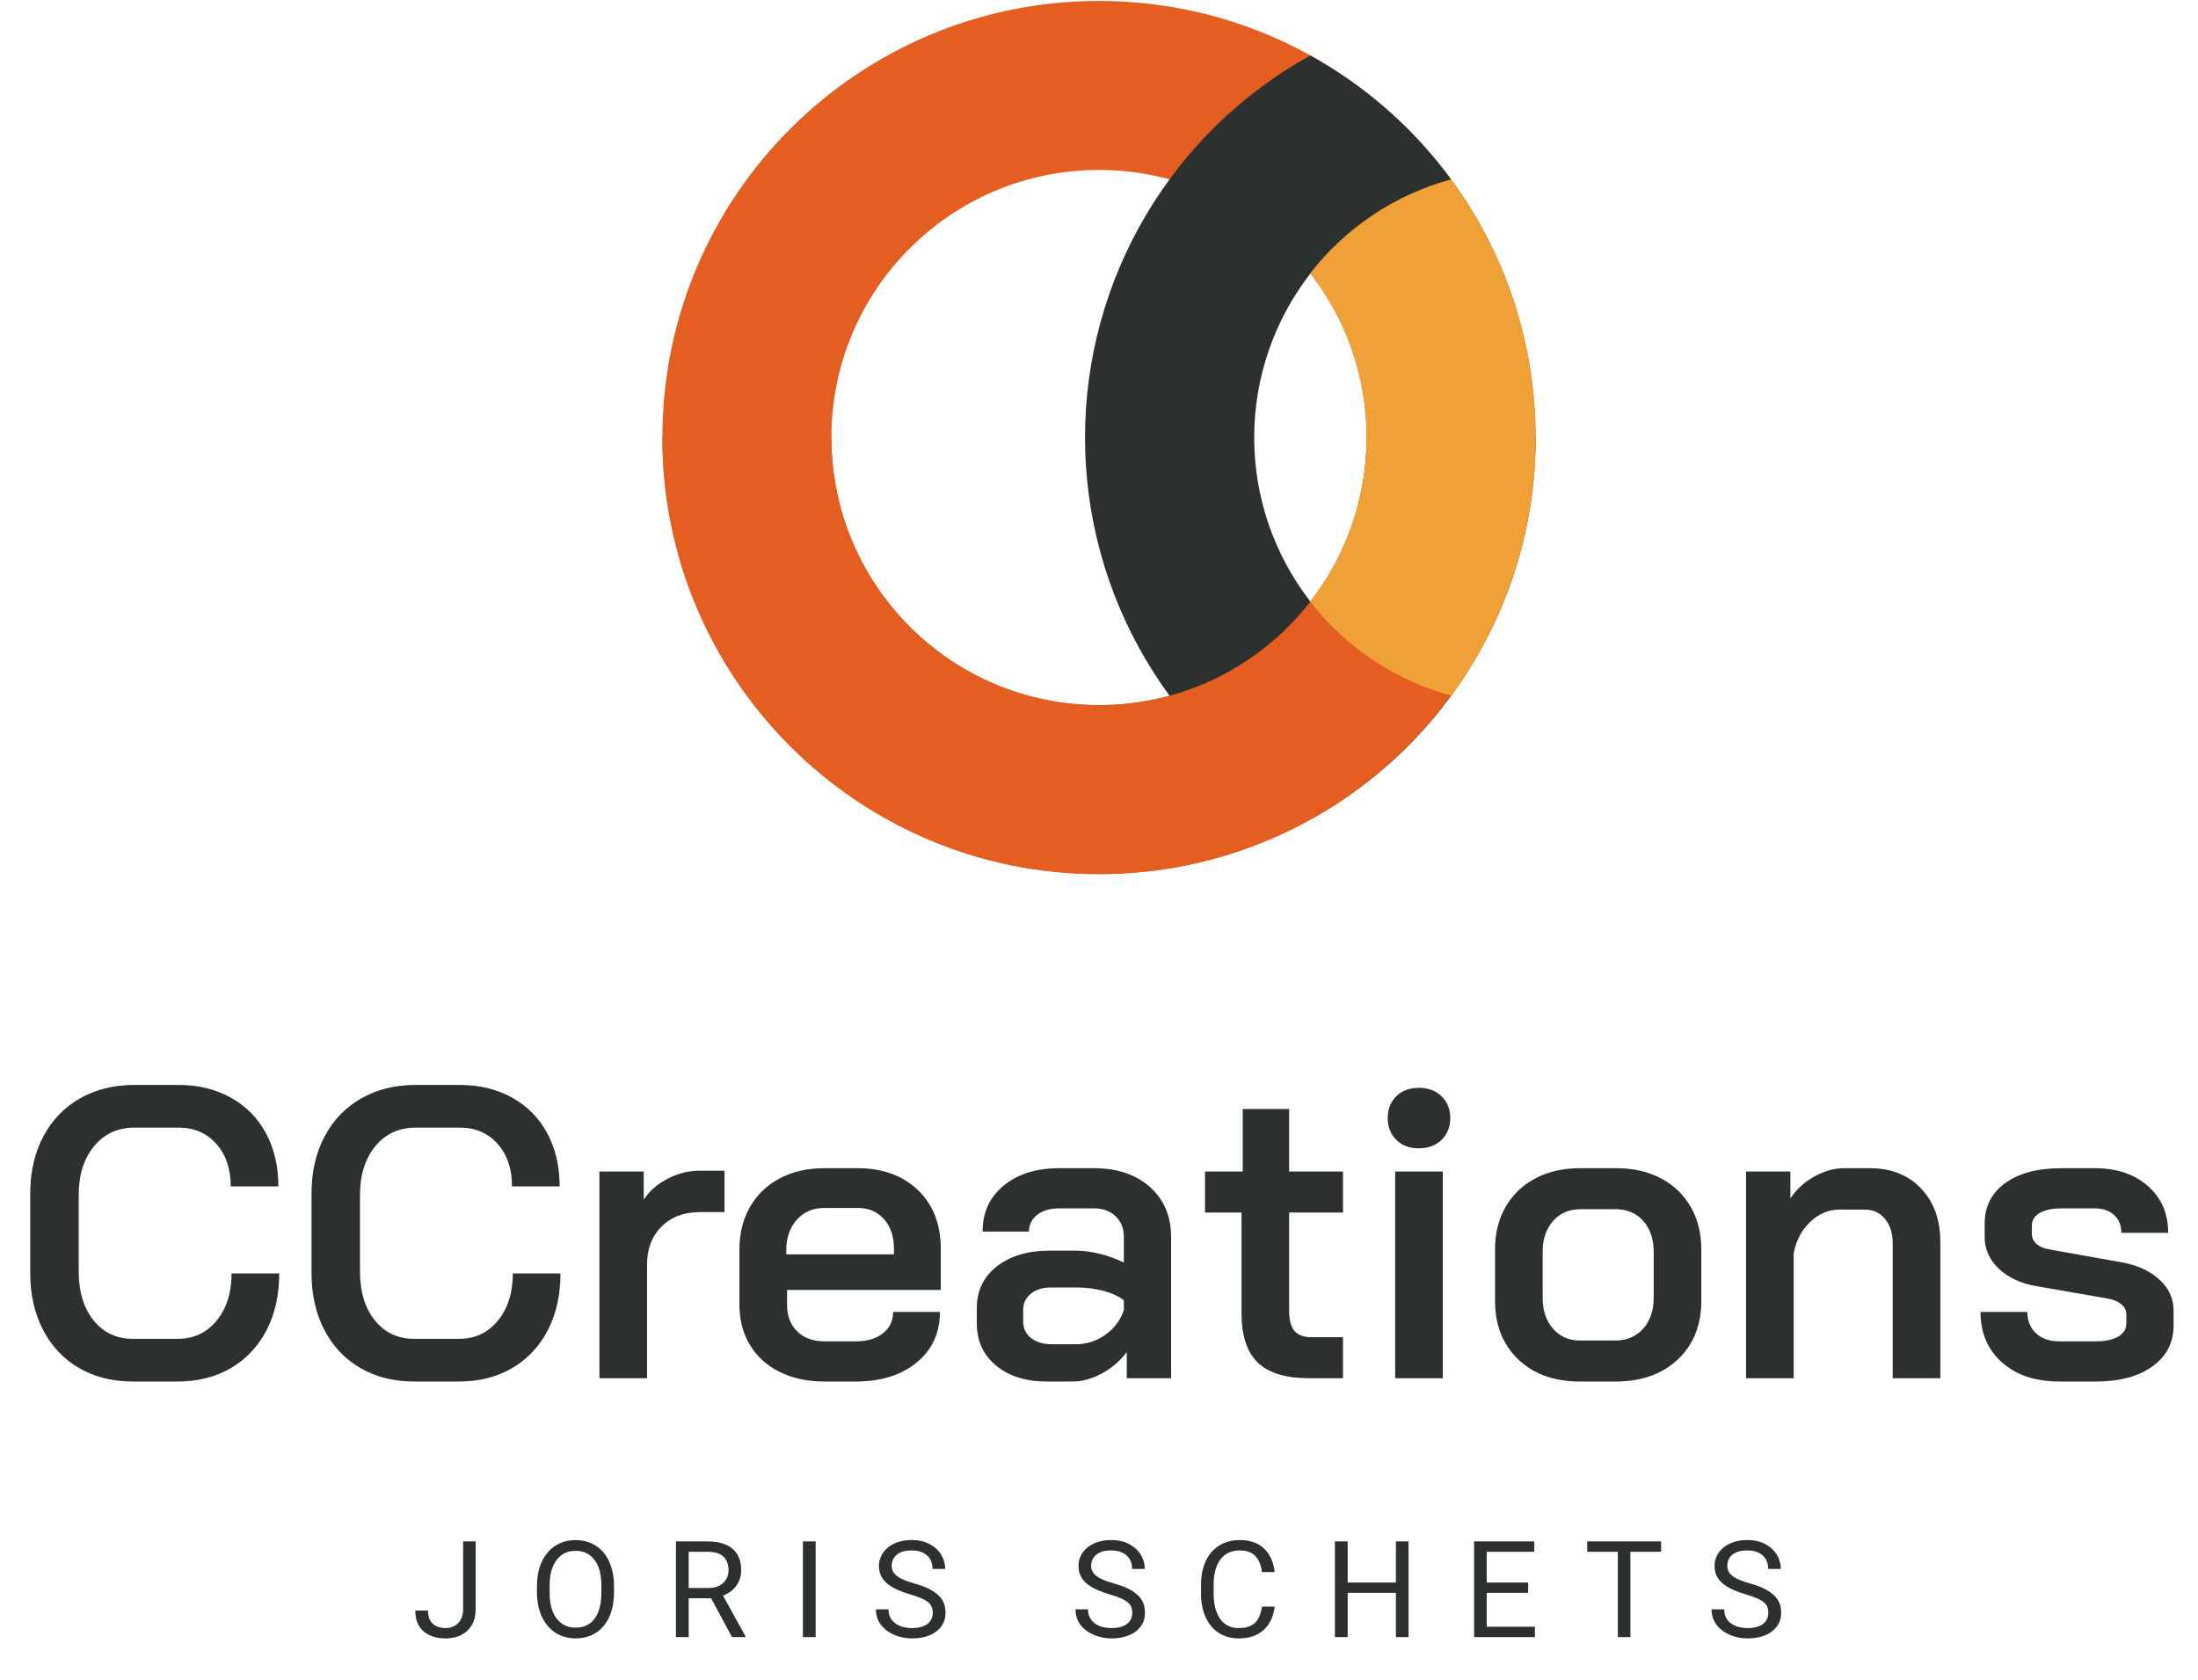
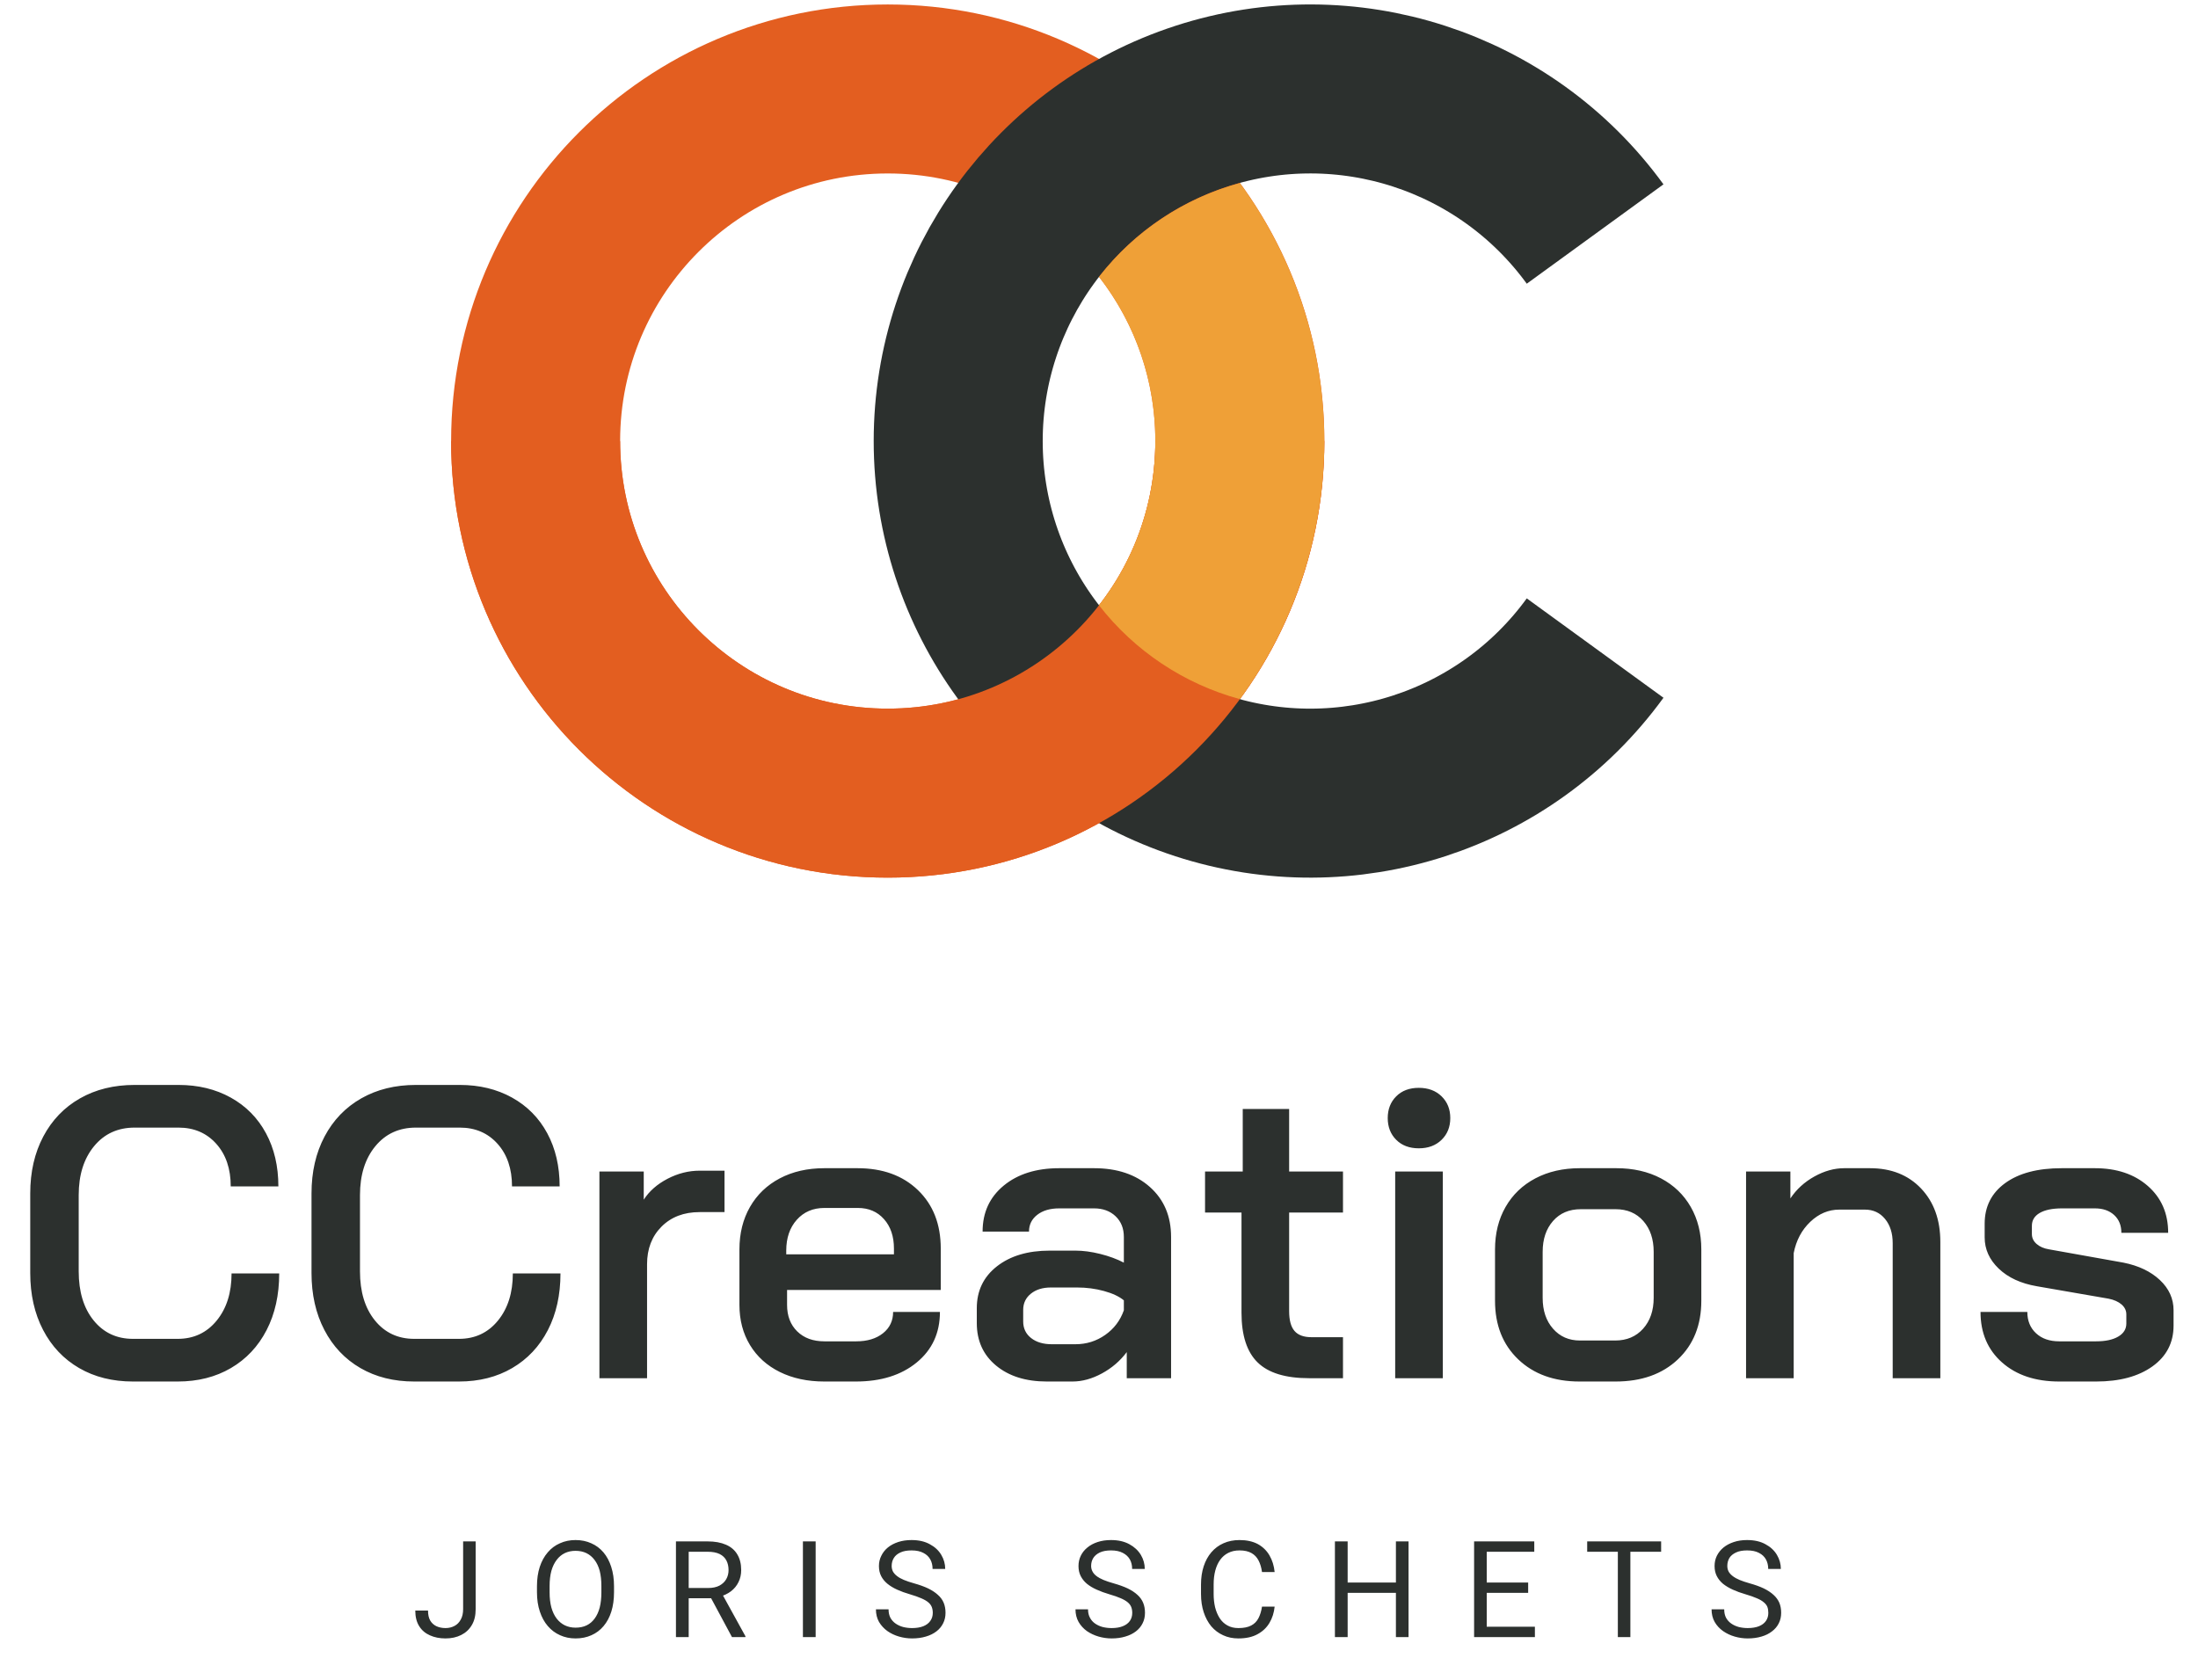
<svg xmlns="http://www.w3.org/2000/svg" viewBox="0 0 212.24 162.00" width="212" height="162" role="img">
-   <g transform="translate(63.96 0) scale(1.7)">
-     <g transform="translate(-0.2 -0.2)">
-       <path fill="#e35e20" fill-rule="evenodd" d="M25 .2a24.8 24.8 0 1 0 0 49.6a24.8 24.8 0 1 0 0-49.6zM25 9.8a15.2 15.2 0 1 1 0 30.4a15.2 15.2 0 1 1 0-30.4z" />
-       <path fill="#2c302e" d="M37 3.3A24.8 24.8 0 0 1 45 10.34A15.2 15.2 0 0 0 45 39.66A24.8 24.8 0 0 1 37 46.7A24.8 24.8 0 0 1 37 3.3z" />
-       <path fill="#e35e20" d="M.2 25A24.8 24.8 0 0 0 49.8 25H40.2A15.2 15.2 0 0 1 9.8 25z" />
-       <path fill="#efa037" d="M45 10.34A24.8 24.8 0 0 1 45 39.66A15.2 15.2 0 0 1 37 34.33A15.2 15.2 0 0 0 37 15.67A15.2 15.2 0 0 1 45 10.34z" />
+   <g transform="translate(43.22 0) scale(1.7)">
+     <g fill="none" stroke-width="9.6">
+       <circle cx="25" cy="25" r="20" stroke="#e35e20" />
+       <path d="M65.18 13.24A20 20 0 1 0 65.18 36.76" stroke="#2c302e" />
+       <path d="M45 25A20 20 0 0 1 5 25" stroke="#e35e20" />
    </g>
+     <path d="M45 10.34A24.8 24.8 0 0 1 45 39.66A15.2 15.2 0 0 1 37 34.33A15.2 15.2 0 0 0 37 15.67A15.2 15.2 0 0 1 45 10.34Z" fill="#efa037" />
  </g>
  <path fill="#2c302e" d="M2.92 122.84V115.16Q2.92 112.04 4.18 109.66Q5.44 107.28 7.72 105.98Q10 104.68 13 104.68H17.24Q20.08 104.68 22.28 105.9Q24.48 107.12 25.68 109.34Q26.88 111.56 26.88 114.48H22.28Q22.28 111.92 20.88 110.36Q19.48 108.8 17.24 108.8H13Q10.56 108.8 9.08 110.6Q7.6 112.4 7.6 115.32V122.68Q7.6 125.64 9.04 127.42Q10.48 129.2 12.84 129.2H17.16Q19.48 129.2 20.92 127.44Q22.36 125.68 22.36 122.88H26.96Q26.96 126 25.74 128.36Q24.52 130.72 22.3 132.02Q20.08 133.32 17.16 133.32H12.84Q9.88 133.32 7.64 132.02Q5.4 130.72 4.16 128.34Q2.92 125.96 2.92 122.84ZM30.08 122.84V115.16Q30.08 112.04 31.34 109.66Q32.6 107.28 34.88 105.98Q37.16 104.68 40.16 104.68H44.4Q47.24 104.68 49.44 105.9Q51.64 107.12 52.84 109.34Q54.04 111.56 54.04 114.48H49.44Q49.44 111.92 48.04 110.36Q46.64 108.8 44.4 108.8H40.16Q37.72 108.8 36.24 110.6Q34.76 112.4 34.76 115.32V122.68Q34.76 125.64 36.2 127.42Q37.64 129.2 40 129.2H44.32Q46.64 129.2 48.08 127.44Q49.52 125.68 49.52 122.88H54.12Q54.12 126 52.9 128.36Q51.68 130.72 49.46 132.02Q47.24 133.32 44.32 133.32H40Q37.04 133.32 34.8 132.02Q32.56 130.72 31.32 128.34Q30.08 125.96 30.08 122.84ZM57.88 113.04H62.16V115.76Q62.96 114.52 64.46 113.74Q65.96 112.96 67.56 112.96H69.96V116.96H67.56Q65.28 116.96 63.88 118.36Q62.48 119.76 62.48 122V133H57.88ZM71.4 125.92V120.56Q71.4 118.24 72.42 116.46Q73.44 114.68 75.3 113.7Q77.16 112.72 79.6 112.72H82.8Q86.44 112.72 88.64 114.84Q90.84 116.96 90.84 120.48V124.48H76V125.92Q76 127.52 76.98 128.48Q77.96 129.44 79.6 129.44H82.68Q84.28 129.44 85.26 128.66Q86.24 127.88 86.24 126.6H90.76Q90.76 129.64 88.52 131.48Q86.28 133.32 82.64 133.32H79.6Q77.16 133.32 75.3 132.4Q73.44 131.48 72.42 129.8Q71.4 128.12 71.4 125.92ZM86.32 121.04V120.48Q86.32 118.72 85.36 117.64Q84.4 116.56 82.84 116.56H79.6Q77.96 116.56 76.94 117.7Q75.92 118.84 75.92 120.68V121.04ZM94.32 127.68V126.24Q94.32 123.72 96.26 122.2Q98.2 120.68 101.36 120.68H103.84Q104.96 120.68 106.24 121Q107.52 121.32 108.52 121.84V119.36Q108.52 118.12 107.72 117.36Q106.92 116.6 105.64 116.6H102.28Q100.96 116.6 100.16 117.22Q99.36 117.84 99.36 118.84H94.88Q94.88 116.08 96.92 114.4Q98.96 112.72 102.28 112.72H105.64Q109 112.72 111.04 114.54Q113.08 116.36 113.08 119.36V133H108.8V130.48Q107.84 131.76 106.4 132.54Q104.96 133.32 103.56 133.32H101.08Q98.04 133.32 96.18 131.78Q94.32 130.24 94.32 127.68ZM103.84 129.72Q105.44 129.72 106.72 128.82Q108 127.92 108.52 126.44V125.48Q107.84 124.92 106.6 124.58Q105.36 124.24 104 124.24H101.48Q100.28 124.24 99.54 124.84Q98.8 125.44 98.8 126.4V127.52Q98.8 128.52 99.56 129.12Q100.32 129.72 101.56 129.72ZM119.88 126.68V117H116.36V113.04H120V107H124.48V113.04H129.68V117H124.48V126.52Q124.48 127.84 125 128.44Q125.52 129.04 126.64 129.04H129.68V133H126.4Q123 133 121.44 131.48Q119.88 129.96 119.88 126.68ZM134 107.88Q134 106.6 134.82 105.78Q135.64 104.96 137 104.96Q138.36 104.96 139.2 105.78Q140.04 106.6 140.04 107.88Q140.04 109.16 139.2 109.98Q138.36 110.8 137 110.8Q135.64 110.8 134.82 109.98Q134 109.16 134 107.88ZM134.72 113.04H139.32V133H134.72ZM144.36 125.52V120.56Q144.36 118.24 145.38 116.46Q146.4 114.68 148.26 113.7Q150.12 112.72 152.56 112.72H156.08Q158.52 112.72 160.38 113.7Q162.24 114.68 163.26 116.46Q164.28 118.24 164.28 120.56V125.52Q164.28 129.04 162.02 131.18Q159.76 133.32 156 133.32H152.52Q148.84 133.32 146.6 131.18Q144.36 129.04 144.36 125.52ZM155.96 129.36Q157.64 129.36 158.66 128.22Q159.68 127.08 159.68 125.24V120.8Q159.68 118.96 158.68 117.82Q157.68 116.68 156 116.68H152.64Q150.96 116.68 149.96 117.82Q148.96 118.96 148.96 120.8V125.24Q148.96 127.08 149.96 128.22Q150.96 129.36 152.56 129.36ZM168.6 113.04H172.88V115.64Q173.76 114.32 175.2 113.52Q176.64 112.72 178.08 112.72H180.56Q183.64 112.72 185.5 114.68Q187.36 116.64 187.36 119.84V133H182.76V119.96Q182.76 118.52 182.02 117.62Q181.28 116.72 180.08 116.72H177.6Q176.04 116.72 174.8 117.9Q173.56 119.08 173.2 120.92V133H168.6ZM191.24 126.6H195.76Q195.76 127.88 196.6 128.66Q197.44 129.44 198.84 129.44H202.4Q203.76 129.44 204.54 128.98Q205.32 128.52 205.32 127.72V126.84Q205.32 126.28 204.86 125.88Q204.4 125.48 203.6 125.32L196.68 124.12Q194.36 123.72 193 122.42Q191.64 121.12 191.64 119.4V118.08Q191.64 115.6 193.62 114.16Q195.6 112.72 199.08 112.72H202.28Q205.44 112.72 207.4 114.44Q209.36 116.16 209.36 118.96H204.84Q204.84 117.88 204.14 117.24Q203.44 116.6 202.28 116.6H199.12Q197.72 116.6 196.96 117.04Q196.2 117.48 196.2 118.28V119.08Q196.2 119.64 196.66 120.04Q197.12 120.44 197.88 120.56L205.04 121.84Q207.24 122.28 208.56 123.52Q209.88 124.76 209.88 126.44V127.92Q209.88 130.4 207.84 131.86Q205.8 133.32 202.4 133.32H198.84Q195.4 133.32 193.32 131.48Q191.24 129.64 191.24 126.6Z" />
  <path fill="#2c302e" d="M44.72 155.3V148.76H45.93V155.3Q45.93 156.22 45.56 156.84Q45.19 157.47 44.53 157.8Q43.87 158.13 43.02 158.13Q42.17 158.13 41.51 157.83Q40.85 157.54 40.48 156.95Q40.1 156.35 40.1 155.44H41.33Q41.33 156.03 41.54 156.4Q41.76 156.77 42.14 156.95Q42.53 157.13 43.02 157.13Q43.5 157.13 43.89 156.92Q44.27 156.72 44.49 156.31Q44.72 155.9 44.72 155.3ZM59.29 153.09V153.67Q59.29 154.71 59.03 155.54Q58.77 156.36 58.28 156.94Q57.79 157.52 57.11 157.82Q56.42 158.13 55.58 158.13Q54.76 158.13 54.08 157.82Q53.4 157.52 52.9 156.94Q52.4 156.36 52.13 155.54Q51.85 154.71 51.85 153.67V153.09Q51.85 152.05 52.12 151.22Q52.39 150.4 52.89 149.82Q53.38 149.24 54.07 148.94Q54.75 148.63 55.57 148.63Q56.41 148.63 57.09 148.94Q57.78 149.24 58.27 149.82Q58.76 150.4 59.02 151.22Q59.29 152.05 59.29 153.09ZM58.07 153.67V153.07Q58.07 152.25 57.91 151.61Q57.74 150.98 57.41 150.55Q57.09 150.12 56.62 149.89Q56.16 149.67 55.57 149.67Q55 149.67 54.54 149.89Q54.07 150.12 53.75 150.55Q53.42 150.98 53.24 151.61Q53.07 152.25 53.07 153.07V153.67Q53.07 154.5 53.24 155.14Q53.42 155.78 53.75 156.21Q54.09 156.65 54.55 156.87Q55.01 157.09 55.58 157.09Q56.18 157.09 56.64 156.87Q57.1 156.65 57.42 156.21Q57.74 155.78 57.91 155.14Q58.07 154.5 58.07 153.67ZM65.27 148.76H68.33Q69.37 148.76 70.1 149.08Q70.82 149.39 71.19 150.01Q71.57 150.63 71.57 151.53Q71.57 152.17 71.31 152.69Q71.06 153.21 70.58 153.58Q70.1 153.94 69.43 154.12L69.09 154.25H66.21L66.2 153.26H68.37Q69.03 153.26 69.47 153.03Q69.91 152.79 70.13 152.4Q70.35 152.01 70.35 151.53Q70.35 151 70.14 150.6Q69.93 150.2 69.49 149.98Q69.04 149.76 68.33 149.76H66.5V158H65.27ZM70.68 158 68.43 153.81 69.71 153.8 71.98 157.92V158ZM78.76 148.76V158H77.53V148.76ZM90.07 155.66Q90.07 155.34 89.97 155.09Q89.87 154.84 89.63 154.64Q89.38 154.43 88.95 154.25Q88.52 154.06 87.87 153.87Q87.18 153.67 86.63 153.42Q86.08 153.17 85.69 152.85Q85.29 152.52 85.08 152.1Q84.87 151.68 84.87 151.14Q84.87 150.6 85.1 150.15Q85.32 149.69 85.73 149.35Q86.15 149.01 86.73 148.82Q87.31 148.63 88.02 148.63Q89.06 148.63 89.78 149.03Q90.51 149.42 90.89 150.06Q91.27 150.7 91.27 151.42H90.05Q90.05 150.9 89.83 150.5Q89.61 150.1 89.16 149.87Q88.71 149.63 88.02 149.63Q87.36 149.63 86.94 149.83Q86.51 150.03 86.31 150.36Q86.1 150.7 86.1 151.13Q86.1 151.42 86.22 151.66Q86.35 151.9 86.61 152.1Q86.87 152.31 87.28 152.48Q87.69 152.65 88.26 152.81Q89.05 153.03 89.62 153.3Q90.19 153.58 90.56 153.92Q90.94 154.25 91.12 154.68Q91.3 155.11 91.3 155.65Q91.3 156.22 91.07 156.67Q90.84 157.13 90.42 157.45Q89.99 157.78 89.4 157.95Q88.8 158.13 88.07 158.13Q87.43 158.13 86.81 157.95Q86.19 157.77 85.69 157.42Q85.19 157.06 84.88 156.54Q84.58 156.01 84.58 155.32H85.8Q85.8 155.8 85.98 156.14Q86.17 156.48 86.49 156.7Q86.81 156.92 87.22 157.03Q87.63 157.13 88.07 157.13Q88.71 157.13 89.16 156.95Q89.6 156.77 89.83 156.44Q90.07 156.11 90.07 155.66ZM109.33 155.66Q109.33 155.34 109.23 155.09Q109.13 154.84 108.89 154.64Q108.64 154.43 108.22 154.25Q107.79 154.06 107.13 153.87Q106.45 153.67 105.9 153.42Q105.34 153.17 104.95 152.85Q104.56 152.52 104.35 152.1Q104.14 151.68 104.14 151.14Q104.14 150.6 104.36 150.15Q104.58 149.69 105 149.35Q105.41 149.01 105.99 148.82Q106.57 148.63 107.28 148.63Q108.32 148.63 109.05 149.03Q109.77 149.42 110.16 150.06Q110.54 150.7 110.54 151.42H109.32Q109.32 150.9 109.1 150.5Q108.87 150.1 108.42 149.87Q107.97 149.63 107.28 149.63Q106.63 149.63 106.2 149.83Q105.78 150.03 105.57 150.36Q105.36 150.7 105.36 151.13Q105.36 151.42 105.49 151.66Q105.61 151.9 105.87 152.1Q106.14 152.31 106.55 152.48Q106.96 152.65 107.53 152.81Q108.31 153.03 108.89 153.3Q109.46 153.58 109.83 153.92Q110.2 154.25 110.38 154.68Q110.56 155.11 110.56 155.65Q110.56 156.22 110.33 156.67Q110.1 157.13 109.68 157.45Q109.25 157.78 108.66 157.95Q108.07 158.13 107.34 158.13Q106.7 158.13 106.08 157.95Q105.46 157.77 104.95 157.42Q104.45 157.06 104.15 156.54Q103.85 156.01 103.85 155.32H105.06Q105.06 155.8 105.25 156.14Q105.43 156.48 105.75 156.7Q106.07 156.92 106.48 157.03Q106.89 157.13 107.34 157.13Q107.98 157.13 108.42 156.95Q108.87 156.77 109.1 156.44Q109.33 156.11 109.33 155.66ZM121.86 155.06H123.08Q122.99 155.94 122.58 156.63Q122.17 157.32 121.43 157.72Q120.69 158.13 119.58 158.13Q118.76 158.13 118.1 157.82Q117.44 157.52 116.96 156.96Q116.49 156.39 116.23 155.6Q115.97 154.81 115.97 153.84V152.92Q115.97 151.95 116.23 151.16Q116.49 150.37 116.97 149.81Q117.46 149.24 118.14 148.94Q118.83 148.63 119.69 148.63Q120.73 148.63 121.46 149.02Q122.18 149.42 122.58 150.11Q122.99 150.81 123.08 151.72H121.86Q121.77 151.07 121.53 150.61Q121.29 150.14 120.85 149.89Q120.4 149.63 119.69 149.63Q119.07 149.63 118.6 149.87Q118.14 150.1 117.82 150.54Q117.51 150.97 117.35 151.57Q117.19 152.17 117.19 152.91V153.84Q117.19 154.52 117.33 155.12Q117.48 155.71 117.77 156.17Q118.06 156.62 118.51 156.87Q118.96 157.13 119.58 157.13Q120.36 157.13 120.82 156.88Q121.28 156.64 121.52 156.17Q121.76 155.71 121.86 155.06ZM134.94 152.73V153.73H129.94V152.73ZM130.13 148.76V158H128.9V148.76ZM136.01 148.76V158H134.79V148.76ZM148.21 157V158H143.32V157ZM143.56 148.76V158H142.34V148.76ZM147.56 152.73V153.73H143.32V152.73ZM148.15 148.76V149.76H143.32V148.76ZM157.43 148.76V158H156.22V148.76ZM160.4 148.76V149.76H153.26V148.76ZM170.75 155.66Q170.75 155.34 170.66 155.09Q170.56 154.84 170.31 154.64Q170.07 154.43 169.64 154.25Q169.21 154.06 168.56 153.87Q167.87 153.67 167.32 153.42Q166.77 153.17 166.37 152.85Q165.98 152.52 165.77 152.1Q165.56 151.68 165.56 151.14Q165.56 150.6 165.78 150.15Q166.01 149.69 166.42 149.35Q166.84 149.01 167.42 148.82Q167.99 148.63 168.7 148.63Q169.75 148.63 170.47 149.03Q171.2 149.42 171.58 150.06Q171.96 150.7 171.96 151.42H170.74Q170.74 150.9 170.52 150.5Q170.3 150.1 169.85 149.87Q169.4 149.63 168.7 149.63Q168.05 149.63 167.63 149.83Q167.2 150.03 166.99 150.36Q166.79 150.7 166.79 151.13Q166.79 151.42 166.91 151.66Q167.04 151.9 167.3 152.1Q167.56 152.31 167.97 152.48Q168.38 152.65 168.95 152.81Q169.74 153.03 170.31 153.3Q170.88 153.58 171.25 153.92Q171.62 154.25 171.81 154.68Q171.99 155.11 171.99 155.65Q171.99 156.22 171.76 156.67Q171.53 157.13 171.1 157.45Q170.68 157.78 170.09 157.95Q169.49 158.13 168.76 158.13Q168.12 158.13 167.5 157.95Q166.88 157.77 166.38 157.42Q165.87 157.06 165.57 156.54Q165.27 156.01 165.27 155.32H166.49Q166.49 155.8 166.67 156.14Q166.86 156.48 167.18 156.7Q167.5 156.92 167.91 157.03Q168.32 157.13 168.76 157.13Q169.4 157.13 169.85 156.95Q170.29 156.77 170.52 156.44Q170.75 156.11 170.75 155.66Z" />
</svg>
